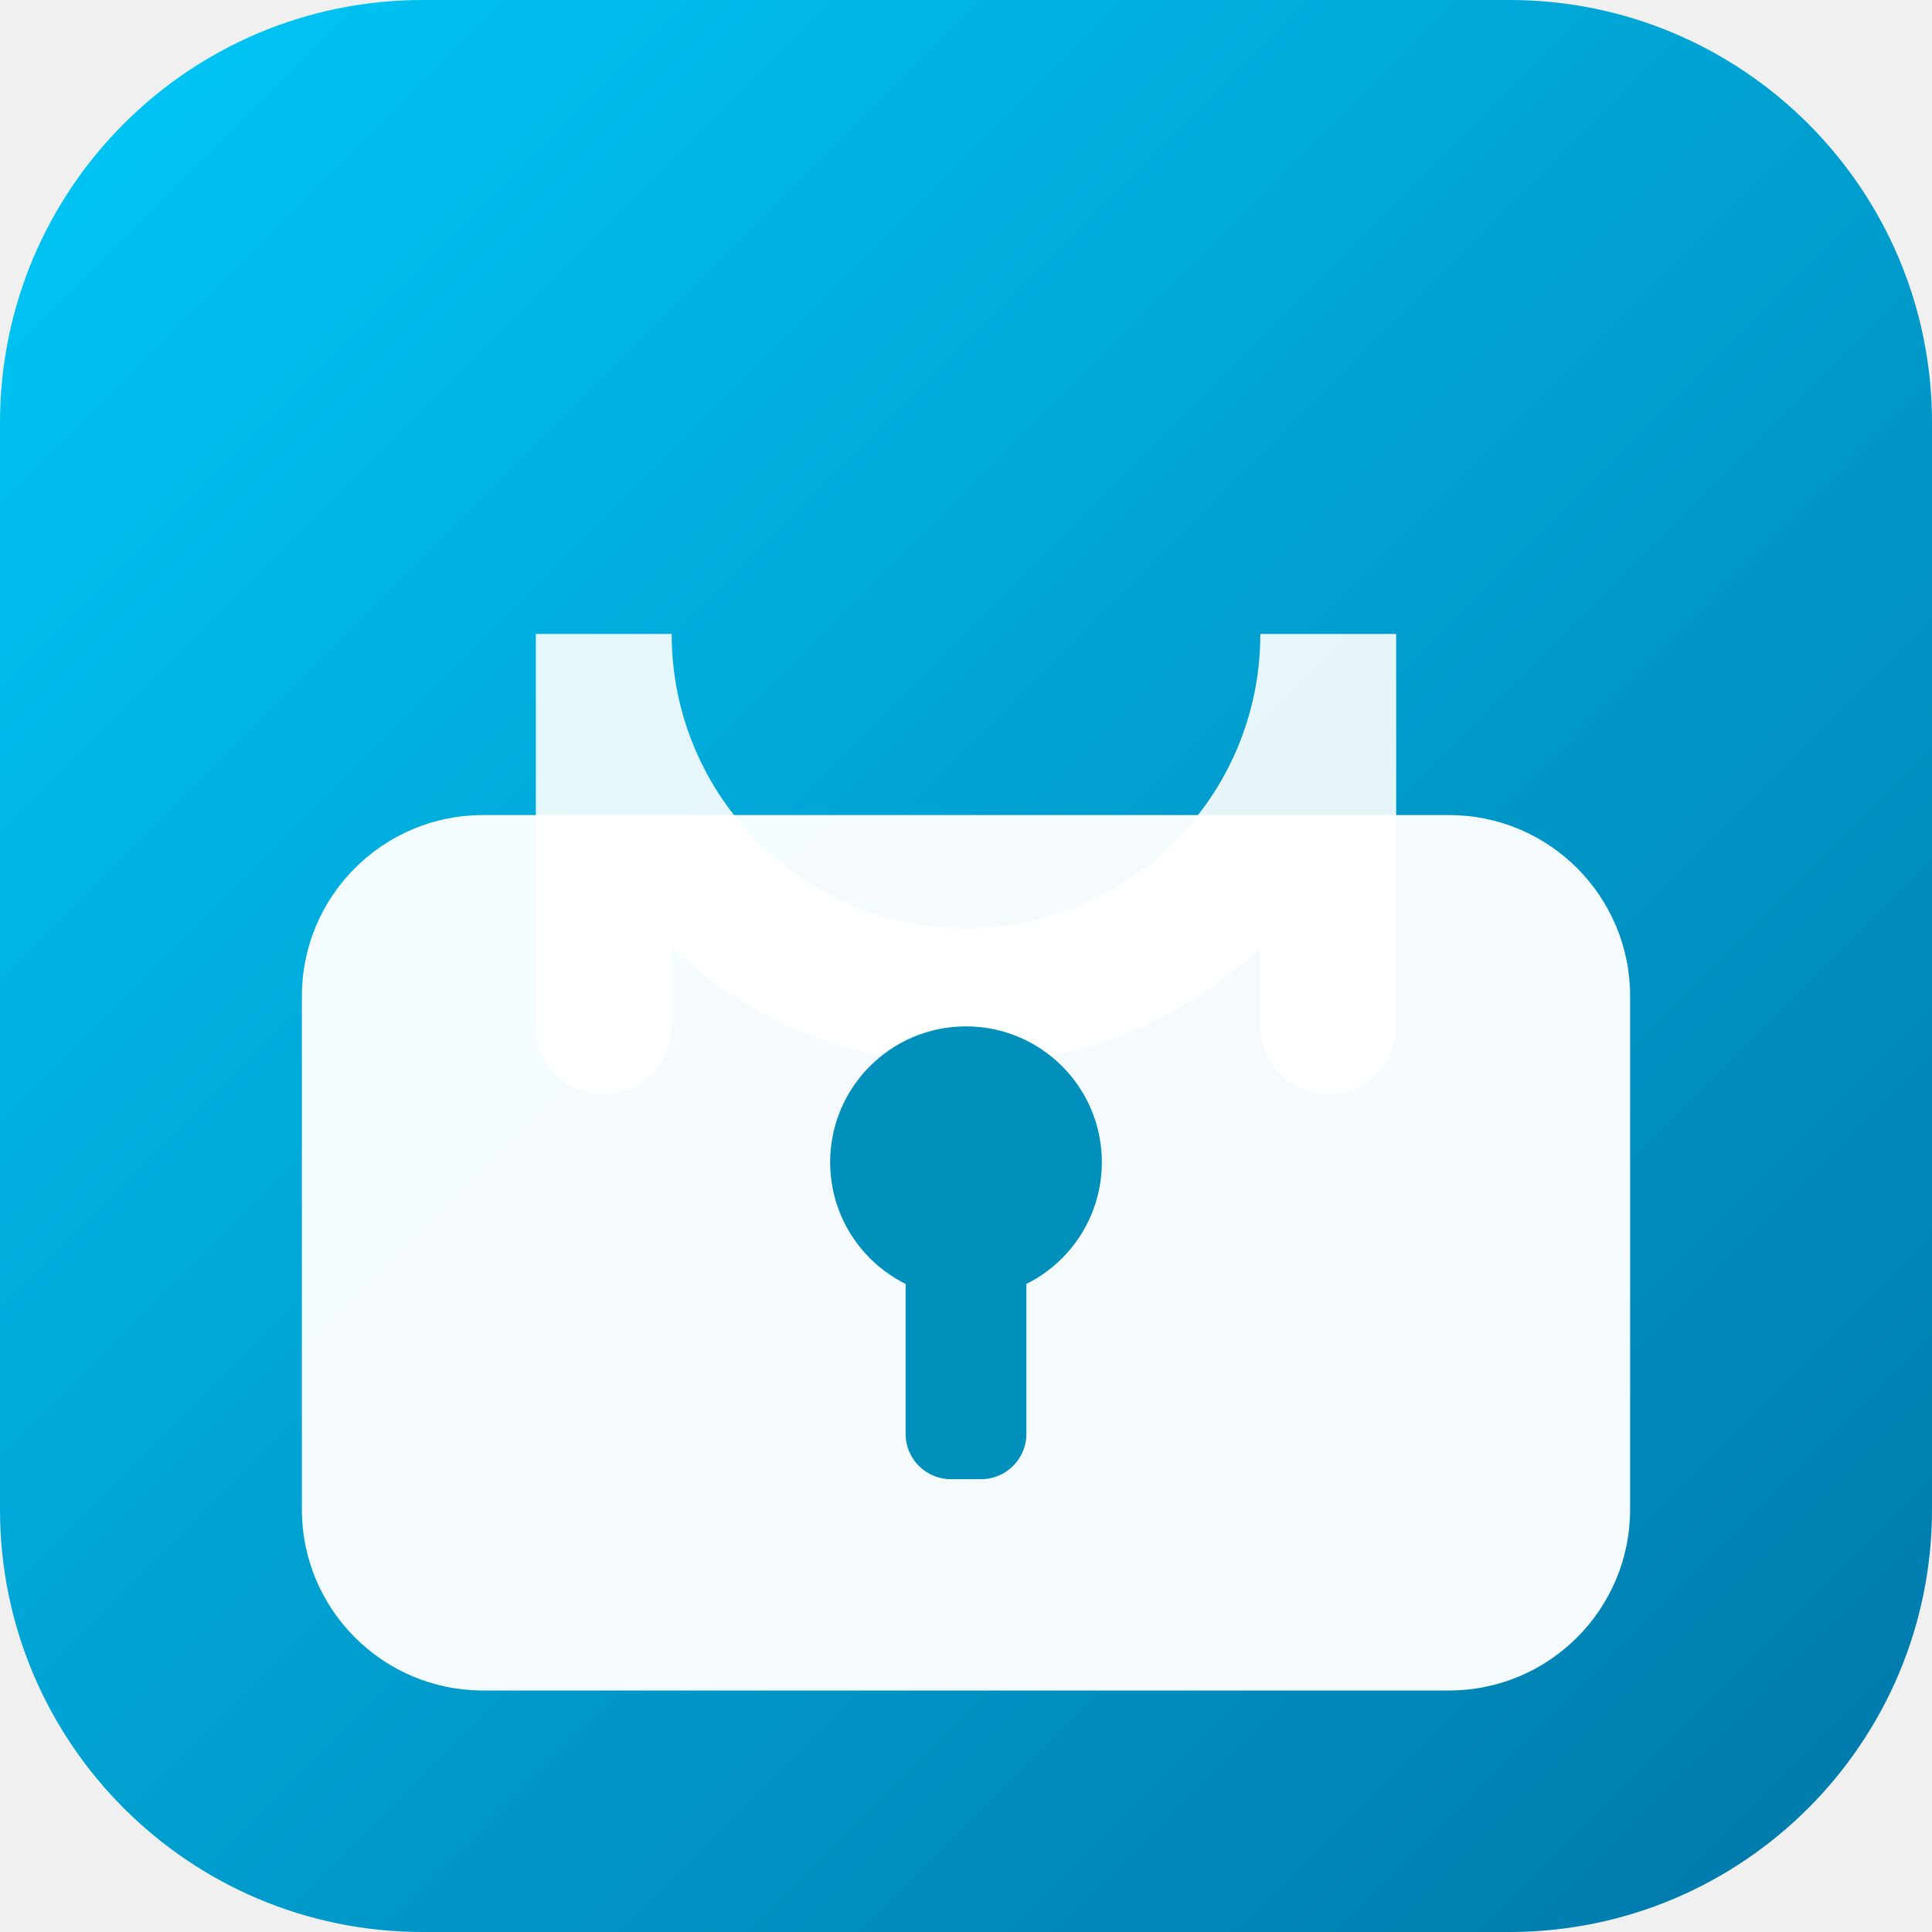
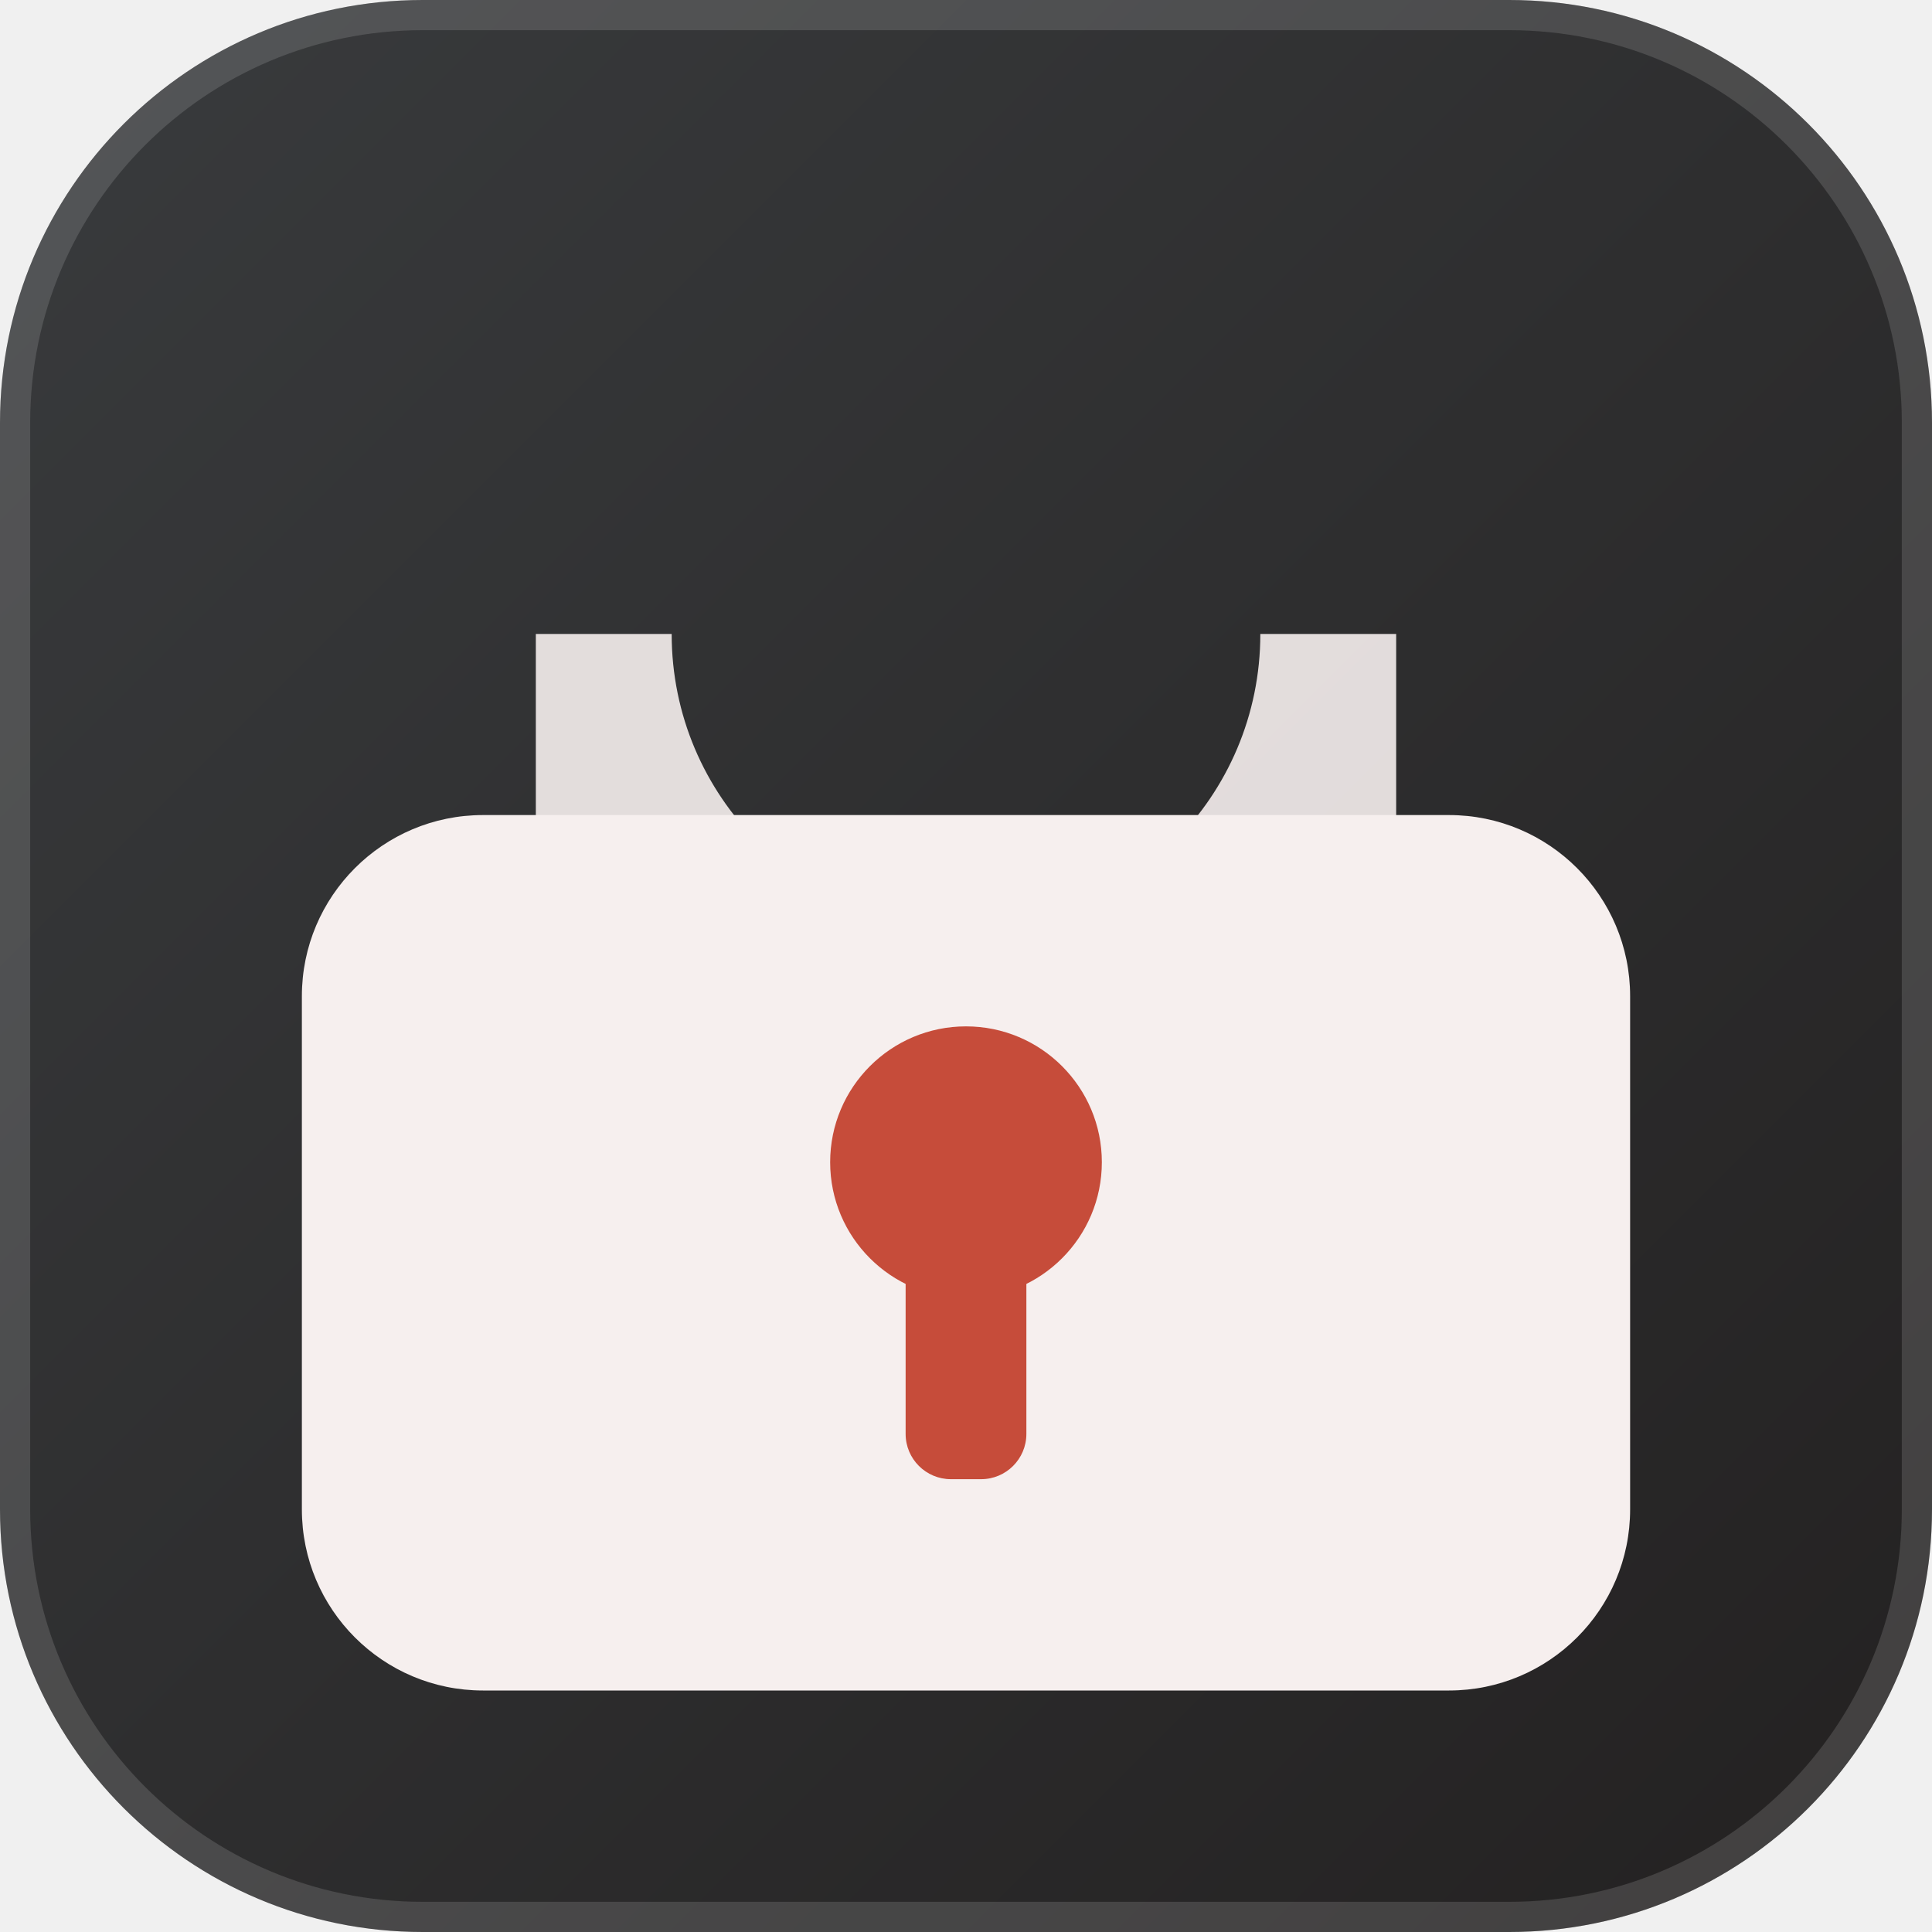
<svg xmlns="http://www.w3.org/2000/svg" viewBox="0 0 64 64" fill="none">
  <defs>
    <linearGradient id="bg" x1="0" y1="0" x2="64" y2="64" gradientUnits="userSpaceOnUse">
-       <stop offset="0%" stop-color="#00c8f8" />
-       <stop offset="100%" stop-color="#0077a8" />
+       <stop offset="0%" stop-color="#393b3d" />
+       <stop offset="100%" stop-color="#232121" />
    </linearGradient>
  </defs>
  <rect width="64" height="64" rx="14" fill="url(#bg)" />
-   <path d="M20 34V21A12 12 0 0 0 44 21V34" stroke="white" stroke-width="4.5" stroke-linecap="round" opacity="0.9" />
-   <rect x="10" y="27" width="44" height="29" rx="6" fill="white" opacity="0.96" />
-   <circle cx="32" cy="38.5" r="4.5" fill="#0090bb" />
-   <rect x="30" y="41" width="4" height="8" rx="1.5" fill="#0090bb" />
+   <rect x="0.5" y="0.5" width="63" height="63" rx="13.5" stroke="white" stroke-opacity="0.14" />
+   <path d="M20 34V21A12 12 0 0 0 44 21V34" stroke="#f6efee" stroke-width="4.5" stroke-linecap="round" opacity="0.9" />
+   <rect x="10" y="27" width="44" height="29" rx="6" fill="#f6efee" />
+   <circle cx="32" cy="38.5" r="4.5" fill="#c64c3a" />
+   <rect x="30" y="41" width="4" height="8" rx="1.5" fill="#c64c3a" />
</svg>
